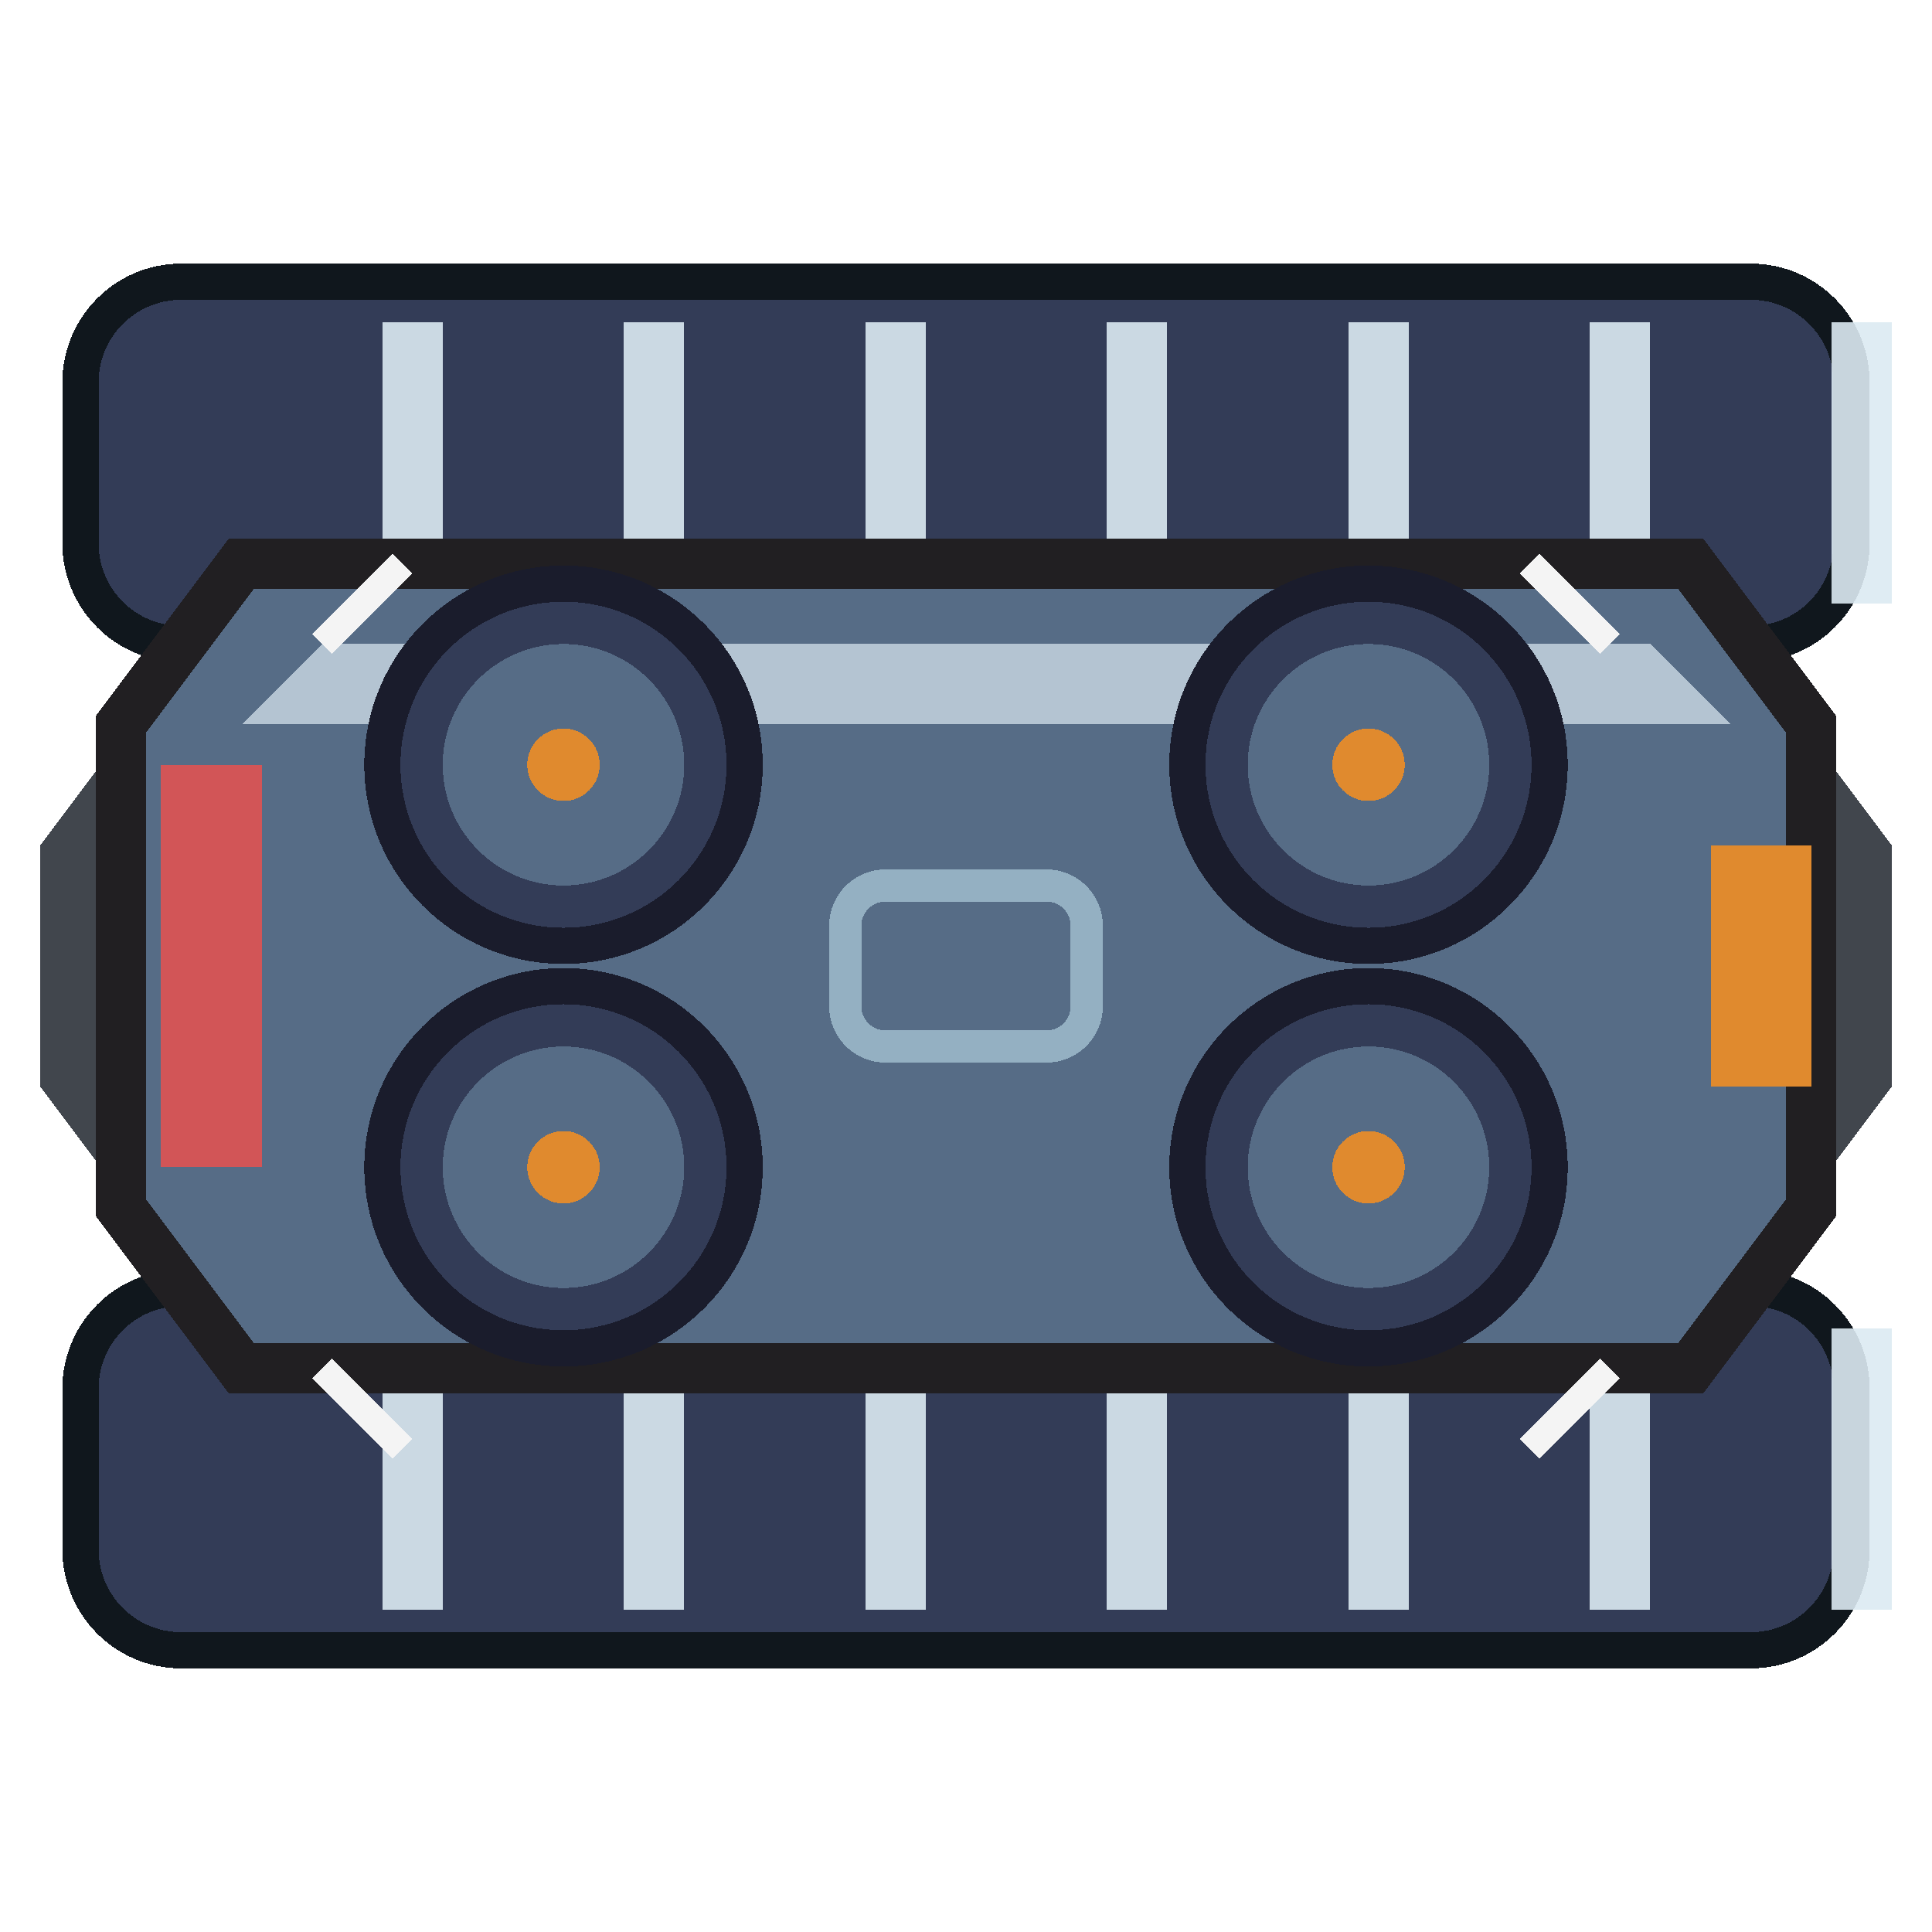
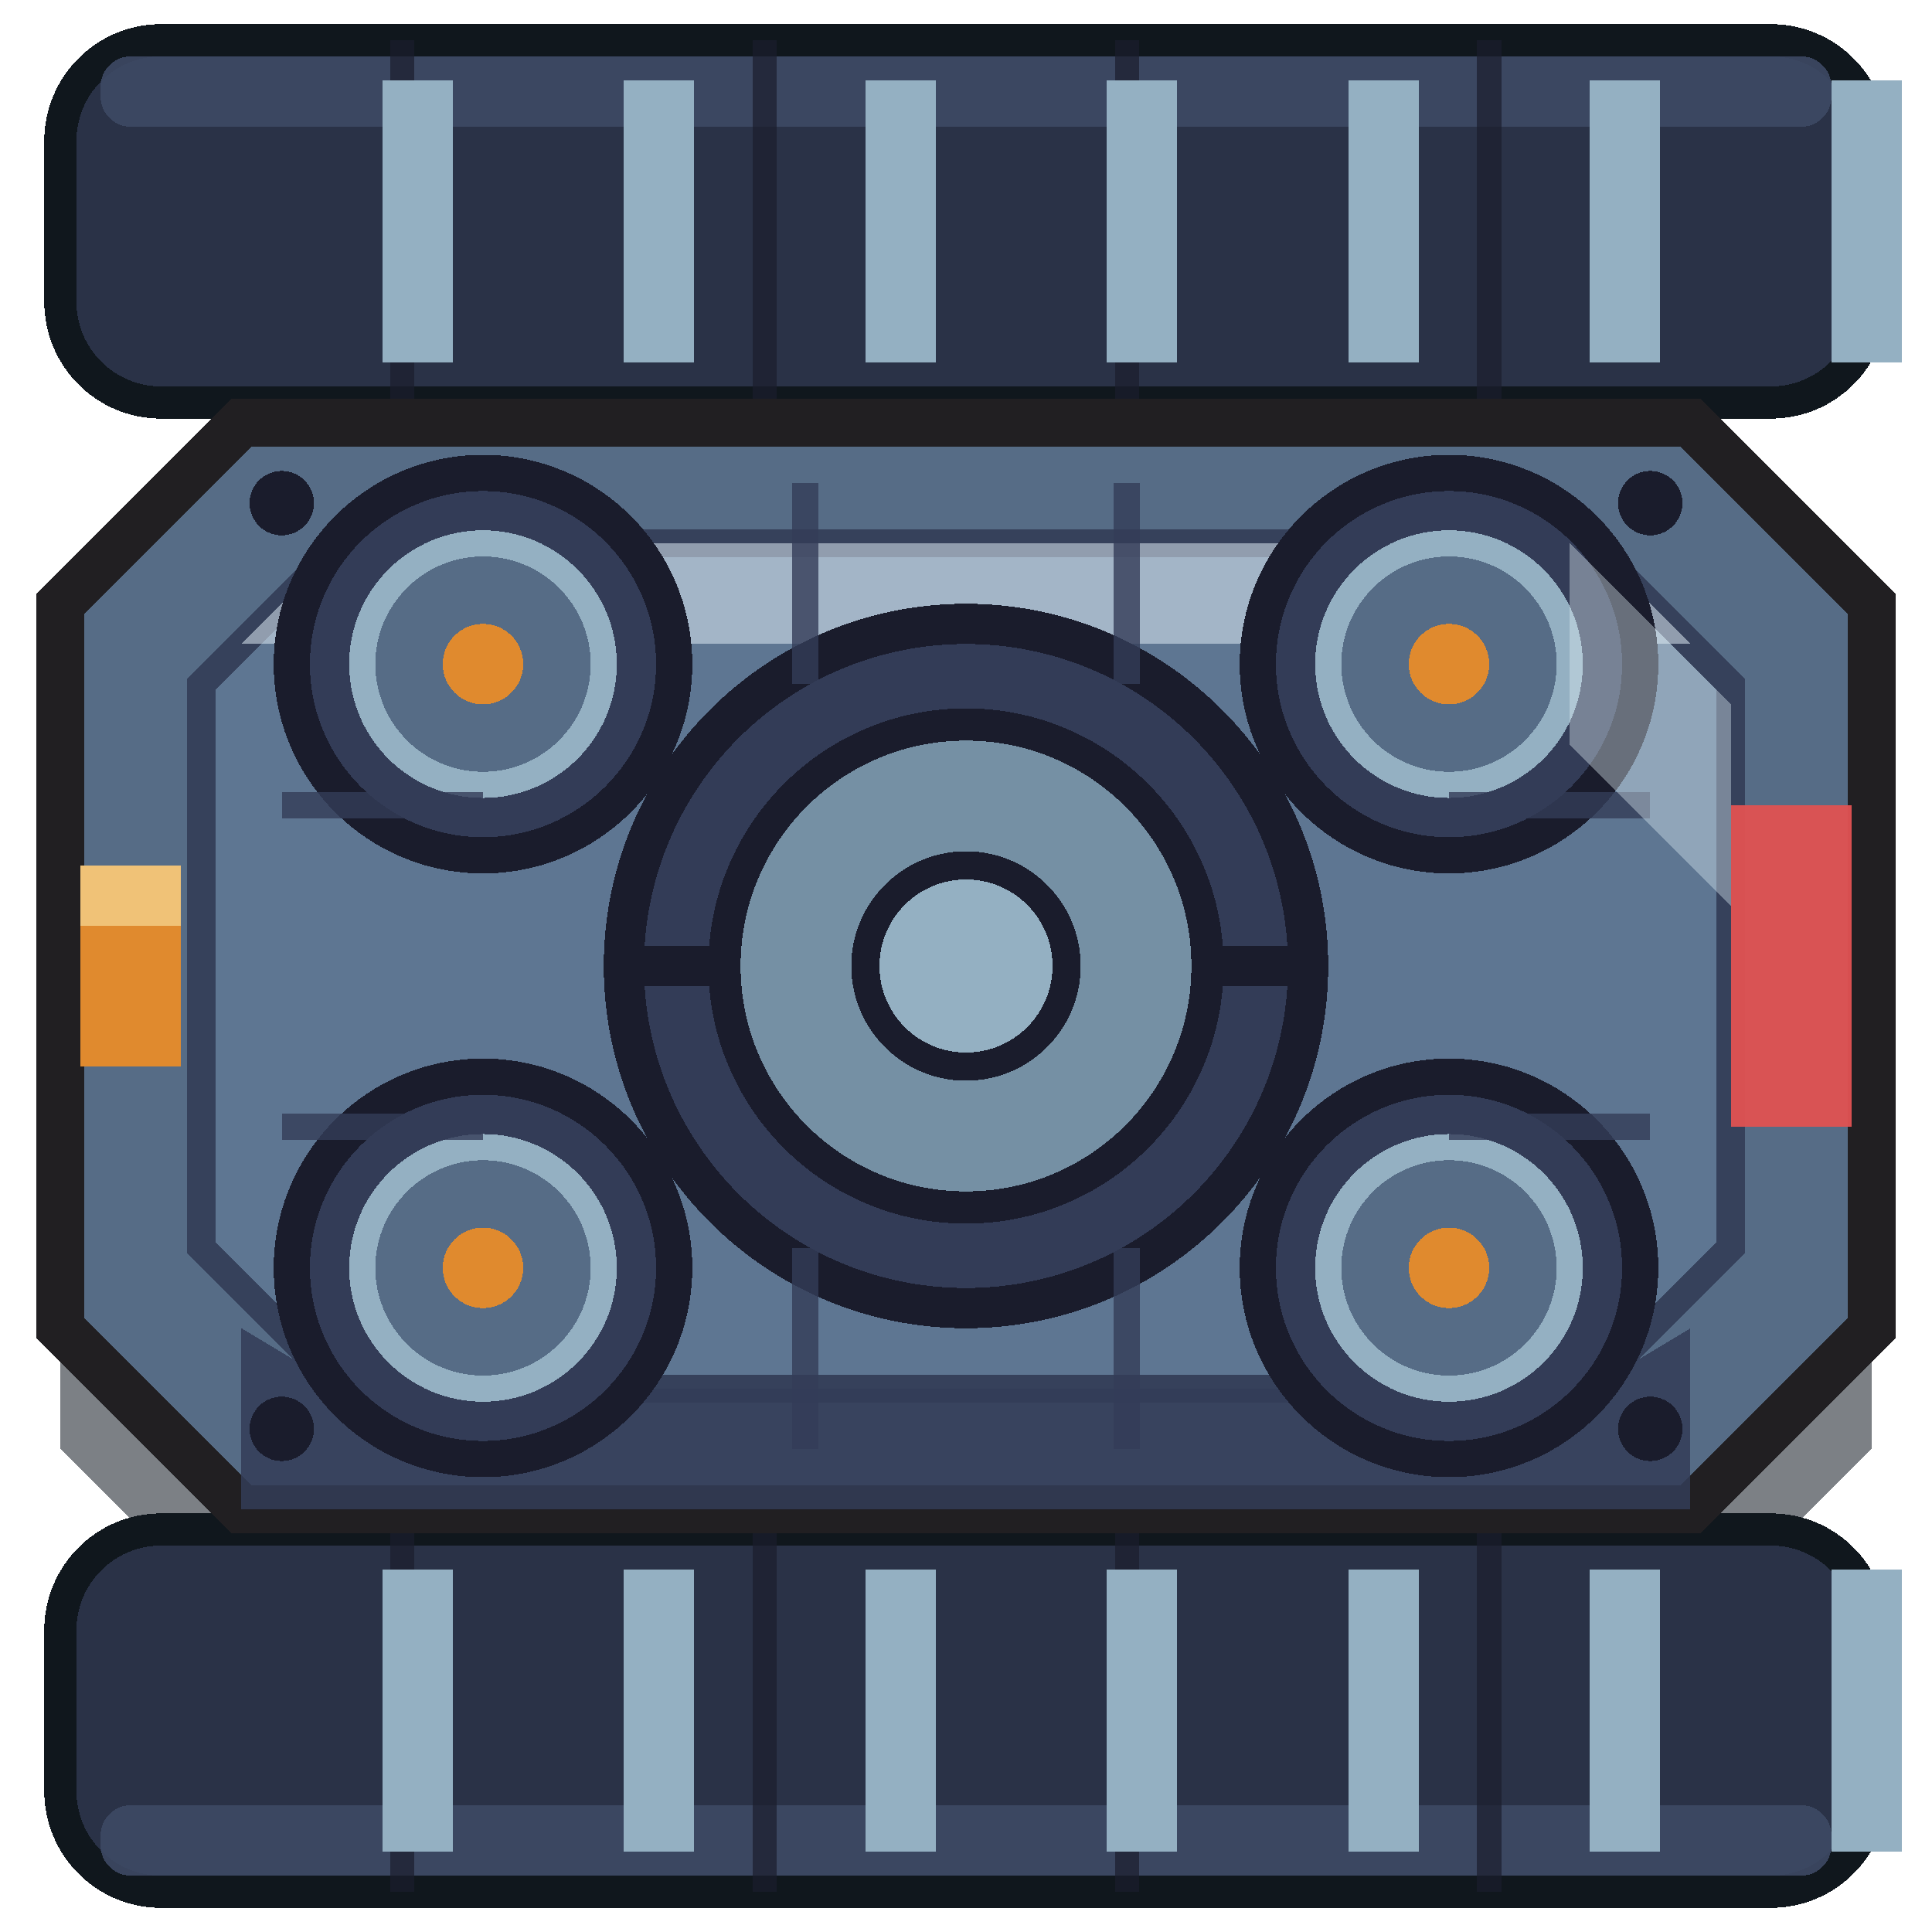
<svg xmlns="http://www.w3.org/2000/svg" width="96" height="96" viewBox="0 0 96 96" shape-rendering="crispEdges">
-   <path d="M8 34h80l6 8v12l-6 8H8L2 54V42Z" fill="#111820" opacity=".8" />
-   <g stroke="#10171d" stroke-width="1.8">
-     <rect x="4" y="14" width="88" height="18" rx="5" fill="#333c57" />
-     <rect x="4" y="64" width="88" height="18" rx="5" fill="#333c57" />
+   <path d="M12 27H84L93 36V72L84 81H12L3 72V36Z" fill="#111820" opacity=".55" />
+   <g>
+     <rect x="3" y="2" width="90" height="18" rx="5" fill="#2a3247" stroke="#10171d" stroke-width="1.6" />
+     <rect x="3" y="76" width="90" height="18" rx="5" fill="#2a3247" stroke="#10171d" stroke-width="1.6" />
+     <rect x="5" y="2.8" width="86" height="3.5" rx="1.5" fill="#3d4964" opacity=".9" />
+     <rect x="5" y="89.7" width="86" height="3.5" rx="1.5" fill="#3d4964" opacity=".9" />
+     <path d="M20 2v18M38 2v18M56 2v18M74 2v18" stroke="#1a1c2c" stroke-width="1.2" opacity=".7" />
+     <path d="M20 76v18M38 76v18M56 76v18M74 76v18" stroke="#1a1c2c" stroke-width="1.2" opacity=".7" />
+     <g fill="#94b0c2">
+       <path d="M19 4h3.5v14h-3.5zM31 4h3.5v14h-3.5zM43 4h3.5v14h-3.5zM55 4h3.5v14h-3.5zM67 4h3.5v14h-3.5zM79 4h3.5v14h-3.5zM91 4h3.5v14h-3.5z" />
+       <path d="M19 78h3.5v14h-3.5zM31 78h3.5v14h-3.5zM43 78h3.5v14h-3.5zM55 78h3.5v14h-3.5zM67 78h3.5v14h-3.5zM79 78h3.5v14h-3.5zM91 78h3.5v14h-3.5z" />
+     </g>
  </g>
-   <g fill="#dceaf2" opacity=".9">
-     <path d="M19 16h3v14h-3zm12 0h3v14h-3zm12 0h3v14h-3zm12 0h3v14h-3zm12 0h3v14h-3zm12 0h3v14h-3zm12 0h3v14h-3z" />
-     <path d="M19 66h3v14h-3zm12 0h3v14h-3zm12 0h3v14h-3zm12 0h3v14h-3zm12 0h3v14h-3zm12 0h3v14h-3zm12 0h3v14h-3z" />
+   <path d="M12 21H84L93 30V66L84 75H12L3 66V30Z" fill="#566c86" stroke="#211f22" stroke-width="2.4" />
+   <path d="M17 27H79L86 34V62L79 69H17L10 62V34Z" fill="#5f7794" stroke="#333c57" stroke-width="1.4" opacity=".9" />
+   <path d="M17 27H79L84 32H12Z" fill="#dceaf2" opacity=".55" />
+   <path d="M12 66L17 69H79L84 66V75H12Z" fill="#333c57" opacity=".85" />
+   <circle cx="48" cy="48" r="17" fill="#333c57" stroke="#1a1c2c" stroke-width="2" />
+   <circle cx="48" cy="48" r="12" fill="#7590a4" stroke="#1a1c2c" stroke-width="1.6" />
+   <circle cx="48" cy="48" r="5" fill="#94b0c2" stroke="#1a1c2c" stroke-width="1.4" />
+   <path d="M31 48h5M60 48h5" stroke="#1a1c2c" stroke-width="2" />
+   <circle cx="24" cy="33" r="9.5" fill="#333c57" stroke="#1a1c2c" stroke-width="1.8" />
+   <circle cx="24" cy="33" r="6" fill="#566c86" stroke="#94b0c2" stroke-width="1.3" />
+   <circle cx="24" cy="33" r="2" fill="#e08a2e" />
+   <circle cx="72" cy="33" r="9.5" fill="#333c57" stroke="#1a1c2c" stroke-width="1.8" />
+   <circle cx="72" cy="33" r="6" fill="#566c86" stroke="#94b0c2" stroke-width="1.3" />
+   <circle cx="72" cy="33" r="2" fill="#e08a2e" />
+   <circle cx="24" cy="63" r="9.5" fill="#333c57" stroke="#1a1c2c" stroke-width="1.8" />
+   <circle cx="24" cy="63" r="6" fill="#566c86" stroke="#94b0c2" stroke-width="1.3" />
+   <circle cx="24" cy="63" r="2" fill="#e08a2e" />
+   <circle cx="72" cy="63" r="9.5" fill="#333c57" stroke="#1a1c2c" stroke-width="1.8" />
+   <circle cx="72" cy="63" r="6" fill="#566c86" stroke="#94b0c2" stroke-width="1.3" />
+   <circle cx="72" cy="63" r="2" fill="#e08a2e" />
+   <g stroke="#333c57" stroke-width="1.3" opacity=".8">
+     <path d="M40 24v10M56 24v10M40 62v10M56 62v10" />
+     <path d="M14 40h10M72 40h10M14 56h10M72 56h10" />
  </g>
-   <path d="M12 28h72l6 8v24l-6 8H12L6 60V36Z" fill="#566c86" stroke="#211f22" stroke-width="2.5" />
-   <path d="M16 32h66l4 4H12Z" fill="#dceaf2" opacity=".7" />
-   <path d="M8 38h5v20H8Z" fill="#e05252" opacity=".9" />
-   <path d="M85 42h5v12h-5Z" fill="#e08a2e" />
-   <rect x="42" y="44" width="12" height="8" rx="2" fill="#566c86" stroke="#94b0c2" stroke-width="1.6" />
-   <g stroke="#1a1c2c" stroke-width="1.8">
-     <circle cx="28" cy="38" r="9" fill="#333c57" />
-     <circle cx="68" cy="38" r="9" fill="#333c57" />
-     <circle cx="28" cy="58" r="9" fill="#333c57" />
-     <circle cx="68" cy="58" r="9" fill="#333c57" />
+   <path d="M86 40h6v16h-6Z" fill="#e05252" opacity=".95" />
+   <path d="M4 43h5v10H4Z" fill="#e08a2e" />
+   <path d="M4 43h5v3H4Z" fill="#f4d08a" opacity=".8" />
+   <g fill="#1a1c2c">
+     <circle cx="14" cy="25" r="1.6" />
+     <circle cx="82" cy="25" r="1.6" />
+     <circle cx="14" cy="71" r="1.6" />
+     <circle cx="82" cy="71" r="1.6" />
  </g>
-   <g fill="#566c86">
-     <circle cx="28" cy="38" r="6" />
-     <circle cx="68" cy="38" r="6" />
-     <circle cx="28" cy="58" r="6" />
-     <circle cx="68" cy="58" r="6" />
-   </g>
-   <g fill="#e08a2e">
-     <circle cx="28" cy="38" r="1.8" />
-     <circle cx="68" cy="38" r="1.8" />
-     <circle cx="28" cy="58" r="1.8" />
-     <circle cx="68" cy="58" r="1.8" />
-   </g>
-   <path d="M16 32l4-4m60 4-4-4m-60 40 4 4m60-4-4 4" stroke="#f4f4f4" stroke-width="1.4" />
+   <path d="M78 27l8 8v10l-8-8Z" fill="#dceaf2" opacity=".4" />
</svg>
